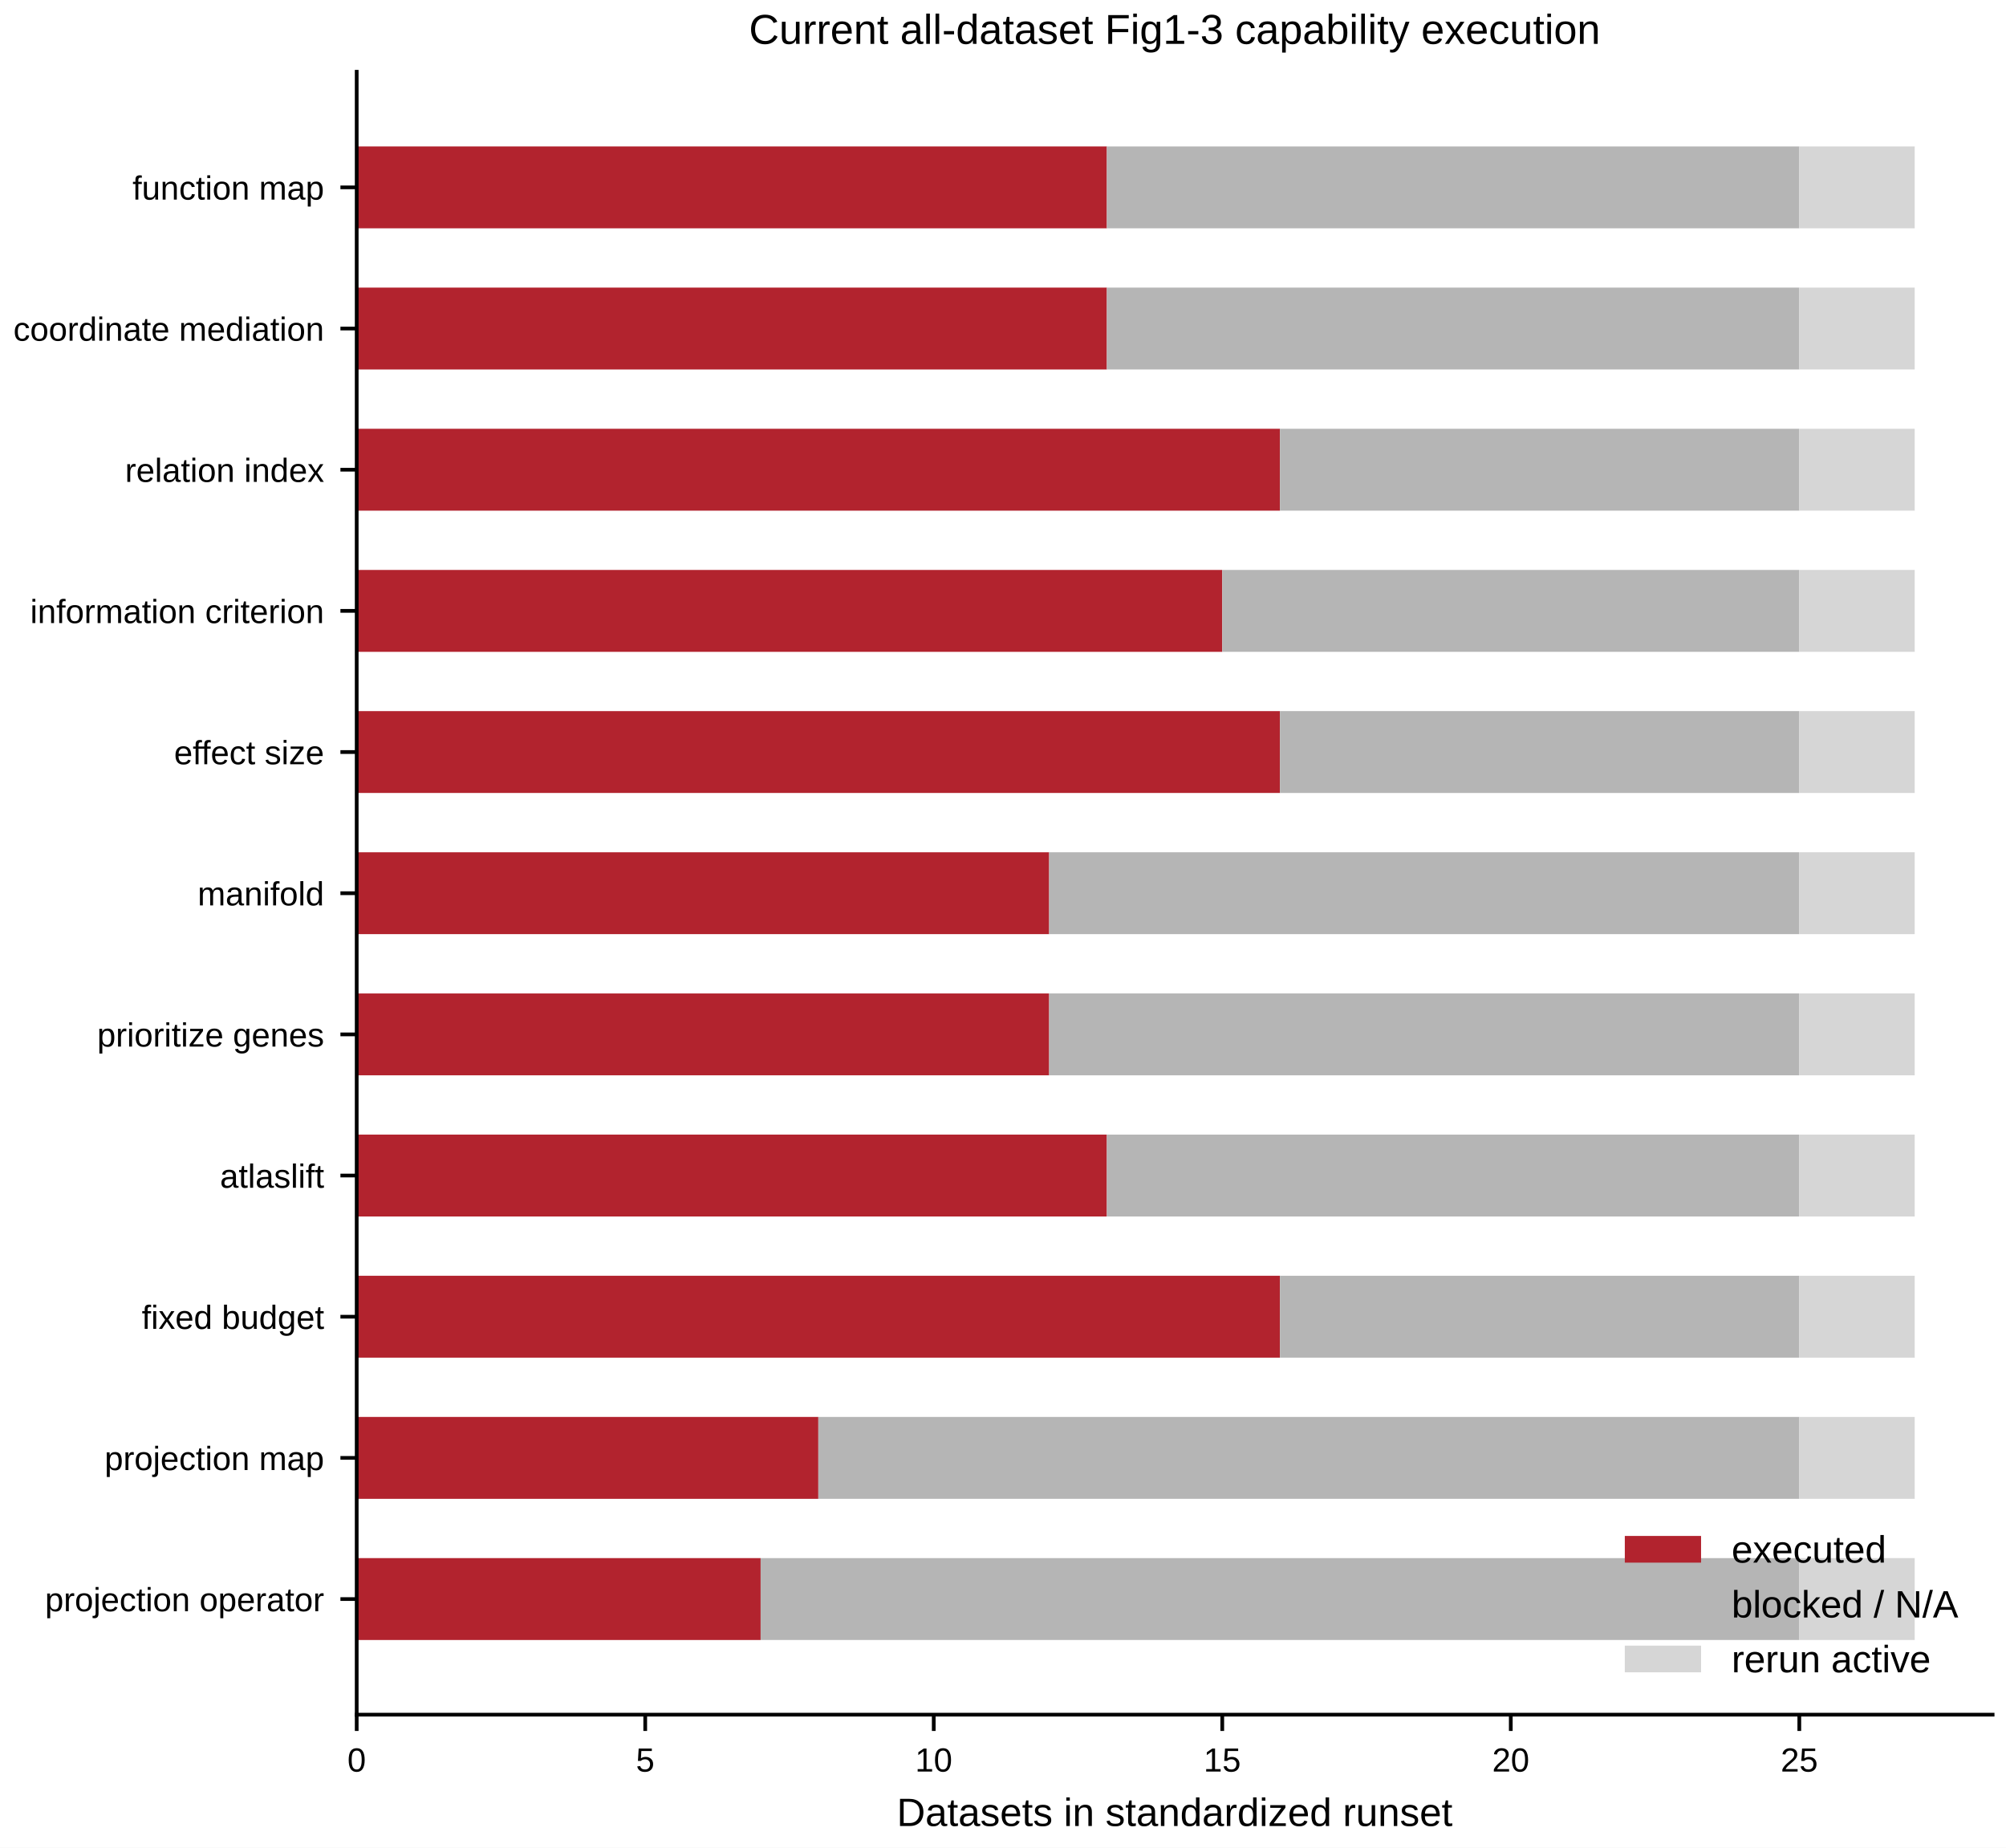
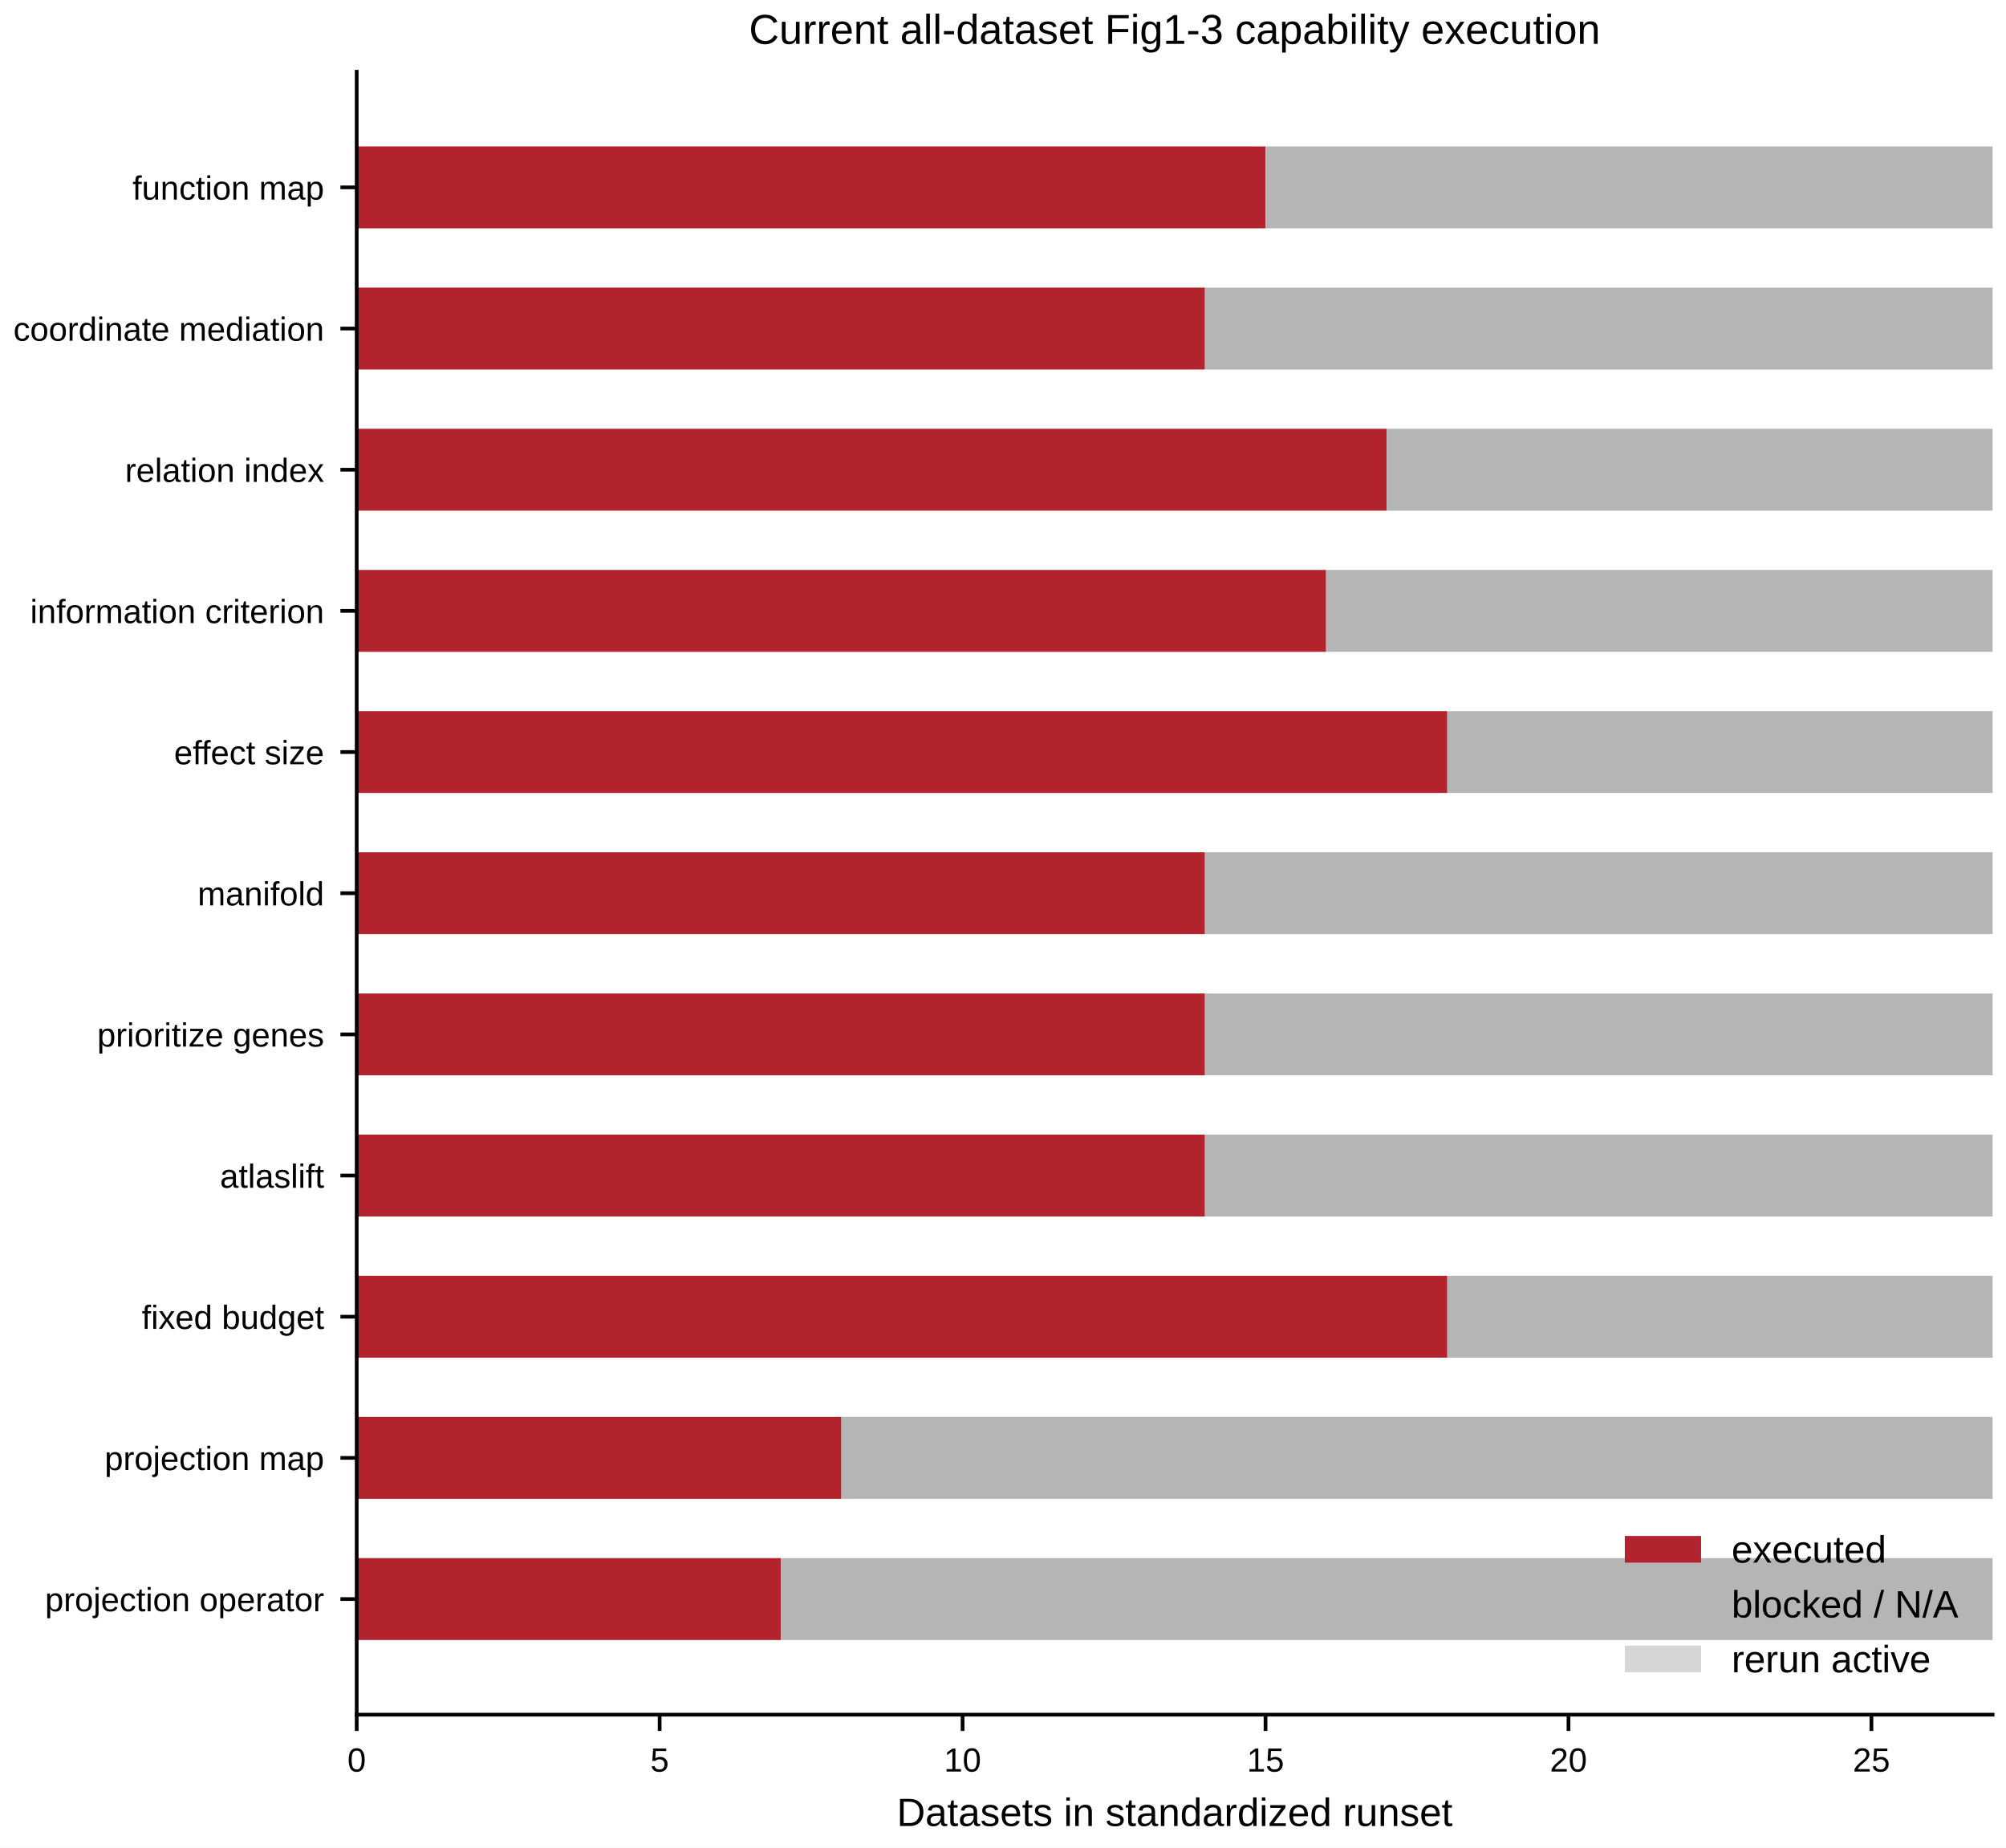
<svg xmlns="http://www.w3.org/2000/svg" xmlns:xlink="http://www.w3.org/1999/xlink" width="431.445pt" height="397.385pt" viewBox="0 0 431.445 397.385" version="1.1">
  <defs>
    <style type="text/css">*{stroke-linejoin: round; stroke-linecap: butt}</style>
  </defs>
  <g id="figure_1">
    <g id="patch_1">
      <path d="M 0 397.385  L 431.445 397.385  L 431.445 0  L 0 0  z " style="fill: #ffffff" />
    </g>
    <g id="axes_1">
      <g id="patch_2">
        <path d="M 76.717 368.771  L 428.565 368.771  L 428.565 15.432  L 76.717 15.432  z " style="fill: #ffffff" />
      </g>
      <g id="patch_3">
-         <path d="M 76.717 31.493  L 238.059 31.493  L 238.059 49.102  L 76.717 49.102  z " clip-path="url(#pad959a92e3)" style="fill: #b2232e" />
+         <path d="M 76.717 31.493  L 272.188 31.493  L 272.188 49.102  L 76.717 49.102  z " clip-path="url(#p1ae89d21ba)" style="fill: #b2232e" />
      </g>
      <g id="patch_4">
-         <path d="M 76.717 61.854  L 238.059 61.854  L 238.059 79.463  L 76.717 79.463  z " clip-path="url(#pad959a92e3)" style="fill: #b2232e" />
+         <path d="M 76.717 61.854  L 259.157 61.854  L 259.157 79.463  L 76.717 79.463  z " clip-path="url(#p1ae89d21ba)" style="fill: #b2232e" />
      </g>
      <g id="patch_5">
-         <path d="M 76.717 92.215  L 275.291 92.215  L 275.291 109.824  L 76.717 109.824  z " clip-path="url(#pad959a92e3)" style="fill: #b2232e" />
+         <path d="M 76.717 92.215  L 298.251 92.215  L 298.251 109.824  L 76.717 109.824  z " clip-path="url(#p1ae89d21ba)" style="fill: #b2232e" />
      </g>
      <g id="patch_6">
-         <path d="M 76.717 122.575  L 262.88 122.575  L 262.88 140.185  L 76.717 140.185  z " clip-path="url(#pad959a92e3)" style="fill: #b2232e" />
+         <path d="M 76.717 122.575  L 285.22 122.575  L 285.22 140.185  L 76.717 140.185  z " clip-path="url(#p1ae89d21ba)" style="fill: #b2232e" />
      </g>
      <g id="patch_7">
-         <path d="M 76.717 152.936  L 275.291 152.936  L 275.291 170.545  L 76.717 170.545  z " clip-path="url(#pad959a92e3)" style="fill: #b2232e" />
+         <path d="M 76.717 152.936  L 311.283 152.936  L 311.283 170.545  L 76.717 170.545  z " clip-path="url(#p1ae89d21ba)" style="fill: #b2232e" />
      </g>
      <g id="patch_8">
-         <path d="M 76.717 183.297  L 225.648 183.297  L 225.648 200.906  L 76.717 200.906  z " clip-path="url(#pad959a92e3)" style="fill: #b2232e" />
+         <path d="M 76.717 183.297  L 259.157 183.297  L 259.157 200.906  L 76.717 200.906  z " clip-path="url(#p1ae89d21ba)" style="fill: #b2232e" />
      </g>
      <g id="patch_9">
-         <path d="M 76.717 213.658  L 225.648 213.658  L 225.648 231.267  L 76.717 231.267  z " clip-path="url(#pad959a92e3)" style="fill: #b2232e" />
+         <path d="M 76.717 213.658  L 259.157 213.658  L 259.157 231.267  L 76.717 231.267  z " clip-path="url(#p1ae89d21ba)" style="fill: #b2232e" />
      </g>
      <g id="patch_10">
-         <path d="M 76.717 244.018  L 238.059 244.018  L 238.059 261.628  L 76.717 261.628  z " clip-path="url(#pad959a92e3)" style="fill: #b2232e" />
+         <path d="M 76.717 244.018  L 259.157 244.018  L 259.157 261.628  L 76.717 261.628  z " clip-path="url(#p1ae89d21ba)" style="fill: #b2232e" />
      </g>
      <g id="patch_11">
-         <path d="M 76.717 274.379  L 275.291 274.379  L 275.291 291.988  L 76.717 291.988  z " clip-path="url(#pad959a92e3)" style="fill: #b2232e" />
+         <path d="M 76.717 274.379  L 311.283 274.379  L 311.283 291.988  L 76.717 291.988  z " clip-path="url(#p1ae89d21ba)" style="fill: #b2232e" />
      </g>
      <g id="patch_12">
-         <path d="M 76.717 304.74  L 176.004 304.74  L 176.004 322.349  L 76.717 322.349  z " clip-path="url(#pad959a92e3)" style="fill: #b2232e" />
+         <path d="M 76.717 304.74  L 180.969 304.74  L 180.969 322.349  L 76.717 322.349  z " clip-path="url(#p1ae89d21ba)" style="fill: #b2232e" />
      </g>
      <g id="patch_13">
-         <path d="M 76.717 335.101  L 163.593 335.101  L 163.593 352.71  L 76.717 352.71  z " clip-path="url(#pad959a92e3)" style="fill: #b2232e" />
+         <path d="M 76.717 335.101  L 167.937 335.101  L 167.937 352.71  L 76.717 352.71  z " clip-path="url(#p1ae89d21ba)" style="fill: #b2232e" />
      </g>
      <g id="patch_14">
-         <path d="M 238.059 31.493  L 386.989 31.493  L 386.989 49.102  L 238.059 49.102  z " clip-path="url(#pad959a92e3)" style="fill: #b5b5b5" />
+         <path d="M 272.188 31.493  L 428.565 31.493  L 428.565 49.102  L 272.188 49.102  z " clip-path="url(#p1ae89d21ba)" style="fill: #b5b5b5" />
      </g>
      <g id="patch_15">
-         <path d="M 238.059 61.854  L 386.989 61.854  L 386.989 79.463  L 238.059 79.463  z " clip-path="url(#pad959a92e3)" style="fill: #b5b5b5" />
+         <path d="M 259.157 61.854  L 428.565 61.854  L 428.565 79.463  L 259.157 79.463  z " clip-path="url(#p1ae89d21ba)" style="fill: #b5b5b5" />
      </g>
      <g id="patch_16">
-         <path d="M 275.291 92.215  L 386.989 92.215  L 386.989 109.824  L 275.291 109.824  z " clip-path="url(#pad959a92e3)" style="fill: #b5b5b5" />
+         <path d="M 298.251 92.215  L 428.565 92.215  L 428.565 109.824  L 298.251 109.824  z " clip-path="url(#p1ae89d21ba)" style="fill: #b5b5b5" />
      </g>
      <g id="patch_17">
-         <path d="M 262.88 122.575  L 386.989 122.575  L 386.989 140.185  L 262.88 140.185  z " clip-path="url(#pad959a92e3)" style="fill: #b5b5b5" />
+         <path d="M 285.22 122.575  L 428.565 122.575  L 428.565 140.185  L 285.22 140.185  z " clip-path="url(#p1ae89d21ba)" style="fill: #b5b5b5" />
      </g>
      <g id="patch_18">
-         <path d="M 275.291 152.936  L 386.989 152.936  L 386.989 170.545  L 275.291 170.545  z " clip-path="url(#pad959a92e3)" style="fill: #b5b5b5" />
+         <path d="M 311.283 152.936  L 428.565 152.936  L 428.565 170.545  L 311.283 170.545  z " clip-path="url(#p1ae89d21ba)" style="fill: #b5b5b5" />
      </g>
      <g id="patch_19">
-         <path d="M 225.648 183.297  L 386.989 183.297  L 386.989 200.906  L 225.648 200.906  z " clip-path="url(#pad959a92e3)" style="fill: #b5b5b5" />
+         <path d="M 259.157 183.297  L 428.565 183.297  L 428.565 200.906  L 259.157 200.906  z " clip-path="url(#p1ae89d21ba)" style="fill: #b5b5b5" />
      </g>
      <g id="patch_20">
-         <path d="M 225.648 213.658  L 386.989 213.658  L 386.989 231.267  L 225.648 231.267  z " clip-path="url(#pad959a92e3)" style="fill: #b5b5b5" />
+         <path d="M 259.157 213.658  L 428.565 213.658  L 428.565 231.267  L 259.157 231.267  z " clip-path="url(#p1ae89d21ba)" style="fill: #b5b5b5" />
      </g>
      <g id="patch_21">
-         <path d="M 238.059 244.018  L 386.989 244.018  L 386.989 261.628  L 238.059 261.628  z " clip-path="url(#pad959a92e3)" style="fill: #b5b5b5" />
+         <path d="M 259.157 244.018  L 428.565 244.018  L 428.565 261.628  L 259.157 261.628  z " clip-path="url(#p1ae89d21ba)" style="fill: #b5b5b5" />
      </g>
      <g id="patch_22">
-         <path d="M 275.291 274.379  L 386.989 274.379  L 386.989 291.988  L 275.291 291.988  z " clip-path="url(#pad959a92e3)" style="fill: #b5b5b5" />
+         <path d="M 311.283 274.379  L 428.565 274.379  L 428.565 291.988  L 311.283 291.988  z " clip-path="url(#p1ae89d21ba)" style="fill: #b5b5b5" />
      </g>
      <g id="patch_23">
-         <path d="M 176.004 304.74  L 386.989 304.74  L 386.989 322.349  L 176.004 322.349  z " clip-path="url(#pad959a92e3)" style="fill: #b5b5b5" />
+         <path d="M 180.969 304.74  L 428.565 304.74  L 428.565 322.349  L 180.969 322.349  z " clip-path="url(#p1ae89d21ba)" style="fill: #b5b5b5" />
      </g>
      <g id="patch_24">
-         <path d="M 163.593 335.101  L 386.989 335.101  L 386.989 352.71  L 163.593 352.71  z " clip-path="url(#pad959a92e3)" style="fill: #b5b5b5" />
+         <path d="M 167.937 335.101  L 428.565 335.101  L 428.565 352.71  L 167.937 352.71  z " clip-path="url(#p1ae89d21ba)" style="fill: #b5b5b5" />
      </g>
      <g id="patch_25">
-         <path d="M 386.989 31.493  L 411.811 31.493  L 411.811 49.102  L 386.989 49.102  z " clip-path="url(#pad959a92e3)" style="fill: #d6d6d6" />
+         <path d="M 428.565 31.493  L 428.565 31.493  L 428.565 49.102  L 428.565 49.102  z " clip-path="url(#p1ae89d21ba)" style="fill: #d6d6d6" />
      </g>
      <g id="patch_26">
-         <path d="M 386.989 61.854  L 411.811 61.854  L 411.811 79.463  L 386.989 79.463  z " clip-path="url(#pad959a92e3)" style="fill: #d6d6d6" />
+         <path d="M 428.565 61.854  L 428.565 61.854  L 428.565 79.463  L 428.565 79.463  z " clip-path="url(#p1ae89d21ba)" style="fill: #d6d6d6" />
      </g>
      <g id="patch_27">
-         <path d="M 386.989 92.215  L 411.811 92.215  L 411.811 109.824  L 386.989 109.824  z " clip-path="url(#pad959a92e3)" style="fill: #d6d6d6" />
+         <path d="M 428.565 92.215  L 428.565 92.215  L 428.565 109.824  L 428.565 109.824  z " clip-path="url(#p1ae89d21ba)" style="fill: #d6d6d6" />
      </g>
      <g id="patch_28">
-         <path d="M 386.989 122.575  L 411.811 122.575  L 411.811 140.185  L 386.989 140.185  z " clip-path="url(#pad959a92e3)" style="fill: #d6d6d6" />
+         <path d="M 428.565 122.575  L 428.565 122.575  L 428.565 140.185  L 428.565 140.185  z " clip-path="url(#p1ae89d21ba)" style="fill: #d6d6d6" />
      </g>
      <g id="patch_29">
-         <path d="M 386.989 152.936  L 411.811 152.936  L 411.811 170.545  L 386.989 170.545  z " clip-path="url(#pad959a92e3)" style="fill: #d6d6d6" />
+         <path d="M 428.565 152.936  L 428.565 152.936  L 428.565 170.545  L 428.565 170.545  z " clip-path="url(#p1ae89d21ba)" style="fill: #d6d6d6" />
      </g>
      <g id="patch_30">
-         <path d="M 386.989 183.297  L 411.811 183.297  L 411.811 200.906  L 386.989 200.906  z " clip-path="url(#pad959a92e3)" style="fill: #d6d6d6" />
+         <path d="M 428.565 183.297  L 428.565 183.297  L 428.565 200.906  L 428.565 200.906  z " clip-path="url(#p1ae89d21ba)" style="fill: #d6d6d6" />
      </g>
      <g id="patch_31">
-         <path d="M 386.989 213.658  L 411.811 213.658  L 411.811 231.267  L 386.989 231.267  z " clip-path="url(#pad959a92e3)" style="fill: #d6d6d6" />
+         <path d="M 428.565 213.658  L 428.565 213.658  L 428.565 231.267  L 428.565 231.267  z " clip-path="url(#p1ae89d21ba)" style="fill: #d6d6d6" />
      </g>
      <g id="patch_32">
-         <path d="M 386.989 244.018  L 411.811 244.018  L 411.811 261.628  L 386.989 261.628  z " clip-path="url(#pad959a92e3)" style="fill: #d6d6d6" />
+         <path d="M 428.565 244.018  L 428.565 244.018  L 428.565 261.628  L 428.565 261.628  z " clip-path="url(#p1ae89d21ba)" style="fill: #d6d6d6" />
      </g>
      <g id="patch_33">
-         <path d="M 386.989 274.379  L 411.811 274.379  L 411.811 291.988  L 386.989 291.988  z " clip-path="url(#pad959a92e3)" style="fill: #d6d6d6" />
+         <path d="M 428.565 274.379  L 428.565 274.379  L 428.565 291.988  L 428.565 291.988  z " clip-path="url(#p1ae89d21ba)" style="fill: #d6d6d6" />
      </g>
      <g id="patch_34">
-         <path d="M 386.989 304.74  L 411.811 304.74  L 411.811 322.349  L 386.989 322.349  z " clip-path="url(#pad959a92e3)" style="fill: #d6d6d6" />
+         <path d="M 428.565 304.74  L 428.565 304.74  L 428.565 322.349  L 428.565 322.349  z " clip-path="url(#p1ae89d21ba)" style="fill: #d6d6d6" />
      </g>
      <g id="patch_35">
-         <path d="M 386.989 335.101  L 411.811 335.101  L 411.811 352.71  L 386.989 352.71  z " clip-path="url(#pad959a92e3)" style="fill: #d6d6d6" />
+         <path d="M 428.565 335.101  L 428.565 335.101  L 428.565 352.71  L 428.565 352.71  z " clip-path="url(#p1ae89d21ba)" style="fill: #d6d6d6" />
      </g>
      <g id="matplotlib.axis_1">
        <g id="xtick_1">
          <g id="line2d_1">
            <defs>
-               <path id="me7fb33721b" d="M 0 0  L 0 3.5  " style="stroke: #000000; stroke-width: 0.8" />
+               <path id="m0233baa46f" d="M 0 0  L 0 3.5  " style="stroke: #000000; stroke-width: 0.8" />
            </defs>
            <g>
-               <use xlink:href="#me7fb33721b" x="76.717" y="368.771" style="stroke: #000000; stroke-width: 0.8" />
+               <use xlink:href="#m0233baa46f" x="76.717" y="368.771" style="stroke: #000000; stroke-width: 0.8" />
            </g>
          </g>
          <g id="text_1">
            <text style="font-size: 7.2px; font-family: 'Arial'; text-anchor: middle" x="76.717" y="381.012" transform="rotate(-0 76.71738 381.0124)">0</text>
          </g>
        </g>
        <g id="xtick_2">
          <g id="line2d_2">
            <g>
-               <use xlink:href="#me7fb33721b" x="138.772" y="368.771" style="stroke: #000000; stroke-width: 0.8" />
+               <use xlink:href="#m0233baa46f" x="141.874" y="368.771" style="stroke: #000000; stroke-width: 0.8" />
            </g>
          </g>
          <g id="text_2">
-             <text style="font-size: 7.2px; font-family: 'Arial'; text-anchor: middle" x="138.772" y="381.012" transform="rotate(-0 138.7717 381.0124)">5</text>
+             <text style="font-size: 7.2px; font-family: 'Arial'; text-anchor: middle" x="141.874" y="381.012" transform="rotate(-0 141.8744 381.0124)">5</text>
          </g>
        </g>
        <g id="xtick_3">
          <g id="line2d_3">
            <g>
-               <use xlink:href="#me7fb33721b" x="200.826" y="368.771" style="stroke: #000000; stroke-width: 0.8" />
+               <use xlink:href="#m0233baa46f" x="207.031" y="368.771" style="stroke: #000000; stroke-width: 0.8" />
            </g>
          </g>
          <g id="text_3">
-             <text style="font-size: 7.2px; font-family: 'Arial'; text-anchor: middle" x="200.826" y="381.012" transform="rotate(-0 200.826 381.0124)">10</text>
+             <text style="font-size: 7.2px; font-family: 'Arial'; text-anchor: middle" x="207.031" y="381.012" transform="rotate(-0 207.0314 381.0124)">10</text>
          </g>
        </g>
        <g id="xtick_4">
          <g id="line2d_4">
            <g>
-               <use xlink:href="#me7fb33721b" x="262.88" y="368.771" style="stroke: #000000; stroke-width: 0.8" />
+               <use xlink:href="#m0233baa46f" x="272.188" y="368.771" style="stroke: #000000; stroke-width: 0.8" />
            </g>
          </g>
          <g id="text_4">
-             <text style="font-size: 7.2px; font-family: 'Arial'; text-anchor: middle" x="262.88" y="381.012" transform="rotate(-0 262.8803 381.0124)">15</text>
+             <text style="font-size: 7.2px; font-family: 'Arial'; text-anchor: middle" x="272.188" y="381.012" transform="rotate(-0 272.1885 381.0124)">15</text>
          </g>
        </g>
        <g id="xtick_5">
          <g id="line2d_5">
            <g>
-               <use xlink:href="#me7fb33721b" x="324.935" y="368.771" style="stroke: #000000; stroke-width: 0.8" />
+               <use xlink:href="#m0233baa46f" x="337.346" y="368.771" style="stroke: #000000; stroke-width: 0.8" />
            </g>
          </g>
          <g id="text_5">
-             <text style="font-size: 7.2px; font-family: 'Arial'; text-anchor: middle" x="324.935" y="381.012" transform="rotate(-0 324.9347 381.0124)">20</text>
+             <text style="font-size: 7.2px; font-family: 'Arial'; text-anchor: middle" x="337.346" y="381.012" transform="rotate(-0 337.3455 381.0124)">20</text>
          </g>
        </g>
        <g id="xtick_6">
          <g id="line2d_6">
            <g>
-               <use xlink:href="#me7fb33721b" x="386.989" y="368.771" style="stroke: #000000; stroke-width: 0.8" />
+               <use xlink:href="#m0233baa46f" x="402.503" y="368.771" style="stroke: #000000; stroke-width: 0.8" />
            </g>
          </g>
          <g id="text_6">
-             <text style="font-size: 7.2px; font-family: 'Arial'; text-anchor: middle" x="386.989" y="381.012" transform="rotate(-0 386.989 381.0124)">25</text>
+             <text style="font-size: 7.2px; font-family: 'Arial'; text-anchor: middle" x="402.503" y="381.012" transform="rotate(-0 402.5026 381.0124)">25</text>
          </g>
        </g>
        <g id="text_7">
          <text style="font-size: 8.5px; font-family: 'Arial'; text-anchor: middle" x="252.641" y="392.716" transform="rotate(-0 252.6414 392.7159)">Datasets in standardized runset</text>
        </g>
      </g>
      <g id="matplotlib.axis_2">
        <g id="ytick_1">
          <g id="line2d_7">
            <defs>
-               <path id="m2edb49b317" d="M 0 0  L -3.5 0  " style="stroke: #000000; stroke-width: 0.8" />
+               <path id="m6ed6471d7d" d="M 0 0  L -3.5 0  " style="stroke: #000000; stroke-width: 0.8" />
            </defs>
            <g>
-               <use xlink:href="#m2edb49b317" x="76.717" y="40.298" style="stroke: #000000; stroke-width: 0.8" />
+               <use xlink:href="#m6ed6471d7d" x="76.717" y="40.298" style="stroke: #000000; stroke-width: 0.8" />
            </g>
          </g>
          <g id="text_8">
            <text style="font-size: 7.2px; font-family: 'Arial'; text-anchor: end" x="69.717" y="42.919" transform="rotate(-0 69.71738 42.9186)">function map</text>
          </g>
        </g>
        <g id="ytick_2">
          <g id="line2d_8">
            <g>
-               <use xlink:href="#m2edb49b317" x="76.717" y="70.658" style="stroke: #000000; stroke-width: 0.8" />
+               <use xlink:href="#m6ed6471d7d" x="76.717" y="70.658" style="stroke: #000000; stroke-width: 0.8" />
            </g>
          </g>
          <g id="text_9">
            <text style="font-size: 7.2px; font-family: 'Arial'; text-anchor: end" x="69.717" y="73.279" transform="rotate(-0 69.71738 73.27935)">coordinate mediation</text>
          </g>
        </g>
        <g id="ytick_3">
          <g id="line2d_9">
            <g>
-               <use xlink:href="#m2edb49b317" x="76.717" y="101.019" style="stroke: #000000; stroke-width: 0.8" />
+               <use xlink:href="#m6ed6471d7d" x="76.717" y="101.019" style="stroke: #000000; stroke-width: 0.8" />
            </g>
          </g>
          <g id="text_10">
            <text style="font-size: 7.2px; font-family: 'Arial'; text-anchor: end" x="69.717" y="103.64" transform="rotate(-0 69.71738 103.6401)">relation index</text>
          </g>
        </g>
        <g id="ytick_4">
          <g id="line2d_10">
            <g>
-               <use xlink:href="#m2edb49b317" x="76.717" y="131.38" style="stroke: #000000; stroke-width: 0.8" />
+               <use xlink:href="#m6ed6471d7d" x="76.717" y="131.38" style="stroke: #000000; stroke-width: 0.8" />
            </g>
          </g>
          <g id="text_11">
            <text style="font-size: 7.2px; font-family: 'Arial'; text-anchor: end" x="69.717" y="134.001" transform="rotate(-0 69.71738 134.0008)">information criterion</text>
          </g>
        </g>
        <g id="ytick_5">
          <g id="line2d_11">
            <g>
-               <use xlink:href="#m2edb49b317" x="76.717" y="161.741" style="stroke: #000000; stroke-width: 0.8" />
+               <use xlink:href="#m6ed6471d7d" x="76.717" y="161.741" style="stroke: #000000; stroke-width: 0.8" />
            </g>
          </g>
          <g id="text_12">
            <text style="font-size: 7.2px; font-family: 'Arial'; text-anchor: end" x="69.717" y="164.362" transform="rotate(-0 69.71738 164.3616)">effect size</text>
          </g>
        </g>
        <g id="ytick_6">
          <g id="line2d_12">
            <g>
-               <use xlink:href="#m2edb49b317" x="76.717" y="192.101" style="stroke: #000000; stroke-width: 0.8" />
+               <use xlink:href="#m6ed6471d7d" x="76.717" y="192.101" style="stroke: #000000; stroke-width: 0.8" />
            </g>
          </g>
          <g id="text_13">
            <text style="font-size: 7.2px; font-family: 'Arial'; text-anchor: end" x="69.717" y="194.722" transform="rotate(-0 69.71738 194.7223)">manifold</text>
          </g>
        </g>
        <g id="ytick_7">
          <g id="line2d_13">
            <g>
-               <use xlink:href="#m2edb49b317" x="76.717" y="222.462" style="stroke: #000000; stroke-width: 0.8" />
+               <use xlink:href="#m6ed6471d7d" x="76.717" y="222.462" style="stroke: #000000; stroke-width: 0.8" />
            </g>
          </g>
          <g id="text_14">
            <text style="font-size: 7.2px; font-family: 'Arial'; text-anchor: end" x="69.717" y="225.083" transform="rotate(-0 69.71738 225.0831)">prioritize genes</text>
          </g>
        </g>
        <g id="ytick_8">
          <g id="line2d_14">
            <g>
-               <use xlink:href="#m2edb49b317" x="76.717" y="252.823" style="stroke: #000000; stroke-width: 0.8" />
+               <use xlink:href="#m6ed6471d7d" x="76.717" y="252.823" style="stroke: #000000; stroke-width: 0.8" />
            </g>
          </g>
          <g id="text_15">
            <text style="font-size: 7.2px; font-family: 'Arial'; text-anchor: end" x="69.717" y="255.444" transform="rotate(-0 69.71738 255.4438)">atlaslift</text>
          </g>
        </g>
        <g id="ytick_9">
          <g id="line2d_15">
            <g>
-               <use xlink:href="#m2edb49b317" x="76.717" y="283.184" style="stroke: #000000; stroke-width: 0.8" />
+               <use xlink:href="#m6ed6471d7d" x="76.717" y="283.184" style="stroke: #000000; stroke-width: 0.8" />
            </g>
          </g>
          <g id="text_16">
            <text style="font-size: 7.2px; font-family: 'Arial'; text-anchor: end" x="69.717" y="285.805" transform="rotate(-0 69.71738 285.8046)">fixed budget</text>
          </g>
        </g>
        <g id="ytick_10">
          <g id="line2d_16">
            <g>
-               <use xlink:href="#m2edb49b317" x="76.717" y="313.544" style="stroke: #000000; stroke-width: 0.8" />
+               <use xlink:href="#m6ed6471d7d" x="76.717" y="313.544" style="stroke: #000000; stroke-width: 0.8" />
            </g>
          </g>
          <g id="text_17">
            <text style="font-size: 7.2px; font-family: 'Arial'; text-anchor: end" x="69.717" y="316.165" transform="rotate(-0 69.71738 316.1653)">projection map</text>
          </g>
        </g>
        <g id="ytick_11">
          <g id="line2d_17">
            <g>
-               <use xlink:href="#m2edb49b317" x="76.717" y="343.905" style="stroke: #000000; stroke-width: 0.8" />
+               <use xlink:href="#m6ed6471d7d" x="76.717" y="343.905" style="stroke: #000000; stroke-width: 0.8" />
            </g>
          </g>
          <g id="text_18">
            <text style="font-size: 7.2px; font-family: 'Arial'; text-anchor: end" x="69.717" y="346.526" transform="rotate(-0 69.71738 346.5261)">projection operator</text>
          </g>
        </g>
      </g>
      <g id="patch_36">
        <path d="M 76.717 368.771  L 76.717 15.432  " style="fill: none; stroke: #000000; stroke-width: 0.8; stroke-linejoin: miter; stroke-linecap: square" />
      </g>
      <g id="patch_37">
        <path d="M 76.717 368.771  L 428.565 368.771  " style="fill: none; stroke: #000000; stroke-width: 0.8; stroke-linejoin: miter; stroke-linecap: square" />
      </g>
      <g id="text_19">
        <text style="font-size: 9px; font-family: 'Arial'; text-anchor: middle" x="252.641" y="9.432" transform="rotate(-0 252.6414 9.432246)">Current all-dataset Fig1-3 capability execution</text>
      </g>
      <g id="legend_1">
        <g id="patch_38">
          <path d="M 349.46 336.074  L 365.86 336.074  L 365.86 330.334  L 349.46 330.334  z " style="fill: #b2232e" />
        </g>
        <g id="text_20">
          <text style="font-size: 8.2px; font-family: 'Arial'; text-anchor: start" x="372.42" y="336.074" transform="rotate(-0 372.4197 336.0739)">executed</text>
        </g>
        <g id="patch_39">
          <path d="M 349.46 347.869  L 365.86 347.869  L 365.86 342.129  L 349.46 342.129  z " style="fill: #b5b5b5" />
        </g>
        <g id="text_21">
          <text style="font-size: 8.2px; font-family: 'Arial'; text-anchor: start" x="372.42" y="347.869" transform="rotate(-0 372.4197 347.8695)">blocked / N/A</text>
        </g>
        <g id="patch_40">
          <path d="M 349.46 359.665  L 365.86 359.665  L 365.86 353.925  L 349.46 353.925  z " style="fill: #d6d6d6" />
        </g>
        <g id="text_22">
          <text style="font-size: 8.2px; font-family: 'Arial'; text-anchor: start" x="372.42" y="359.665" transform="rotate(-0 372.4197 359.665)">rerun active</text>
        </g>
      </g>
    </g>
  </g>
  <defs>
-     <clipPath id="pad959a92e3">
+     <clipPath id="p1ae89d21ba">
      <rect x="76.717" y="15.432" width="351.848" height="353.338" />
    </clipPath>
  </defs>
</svg>
